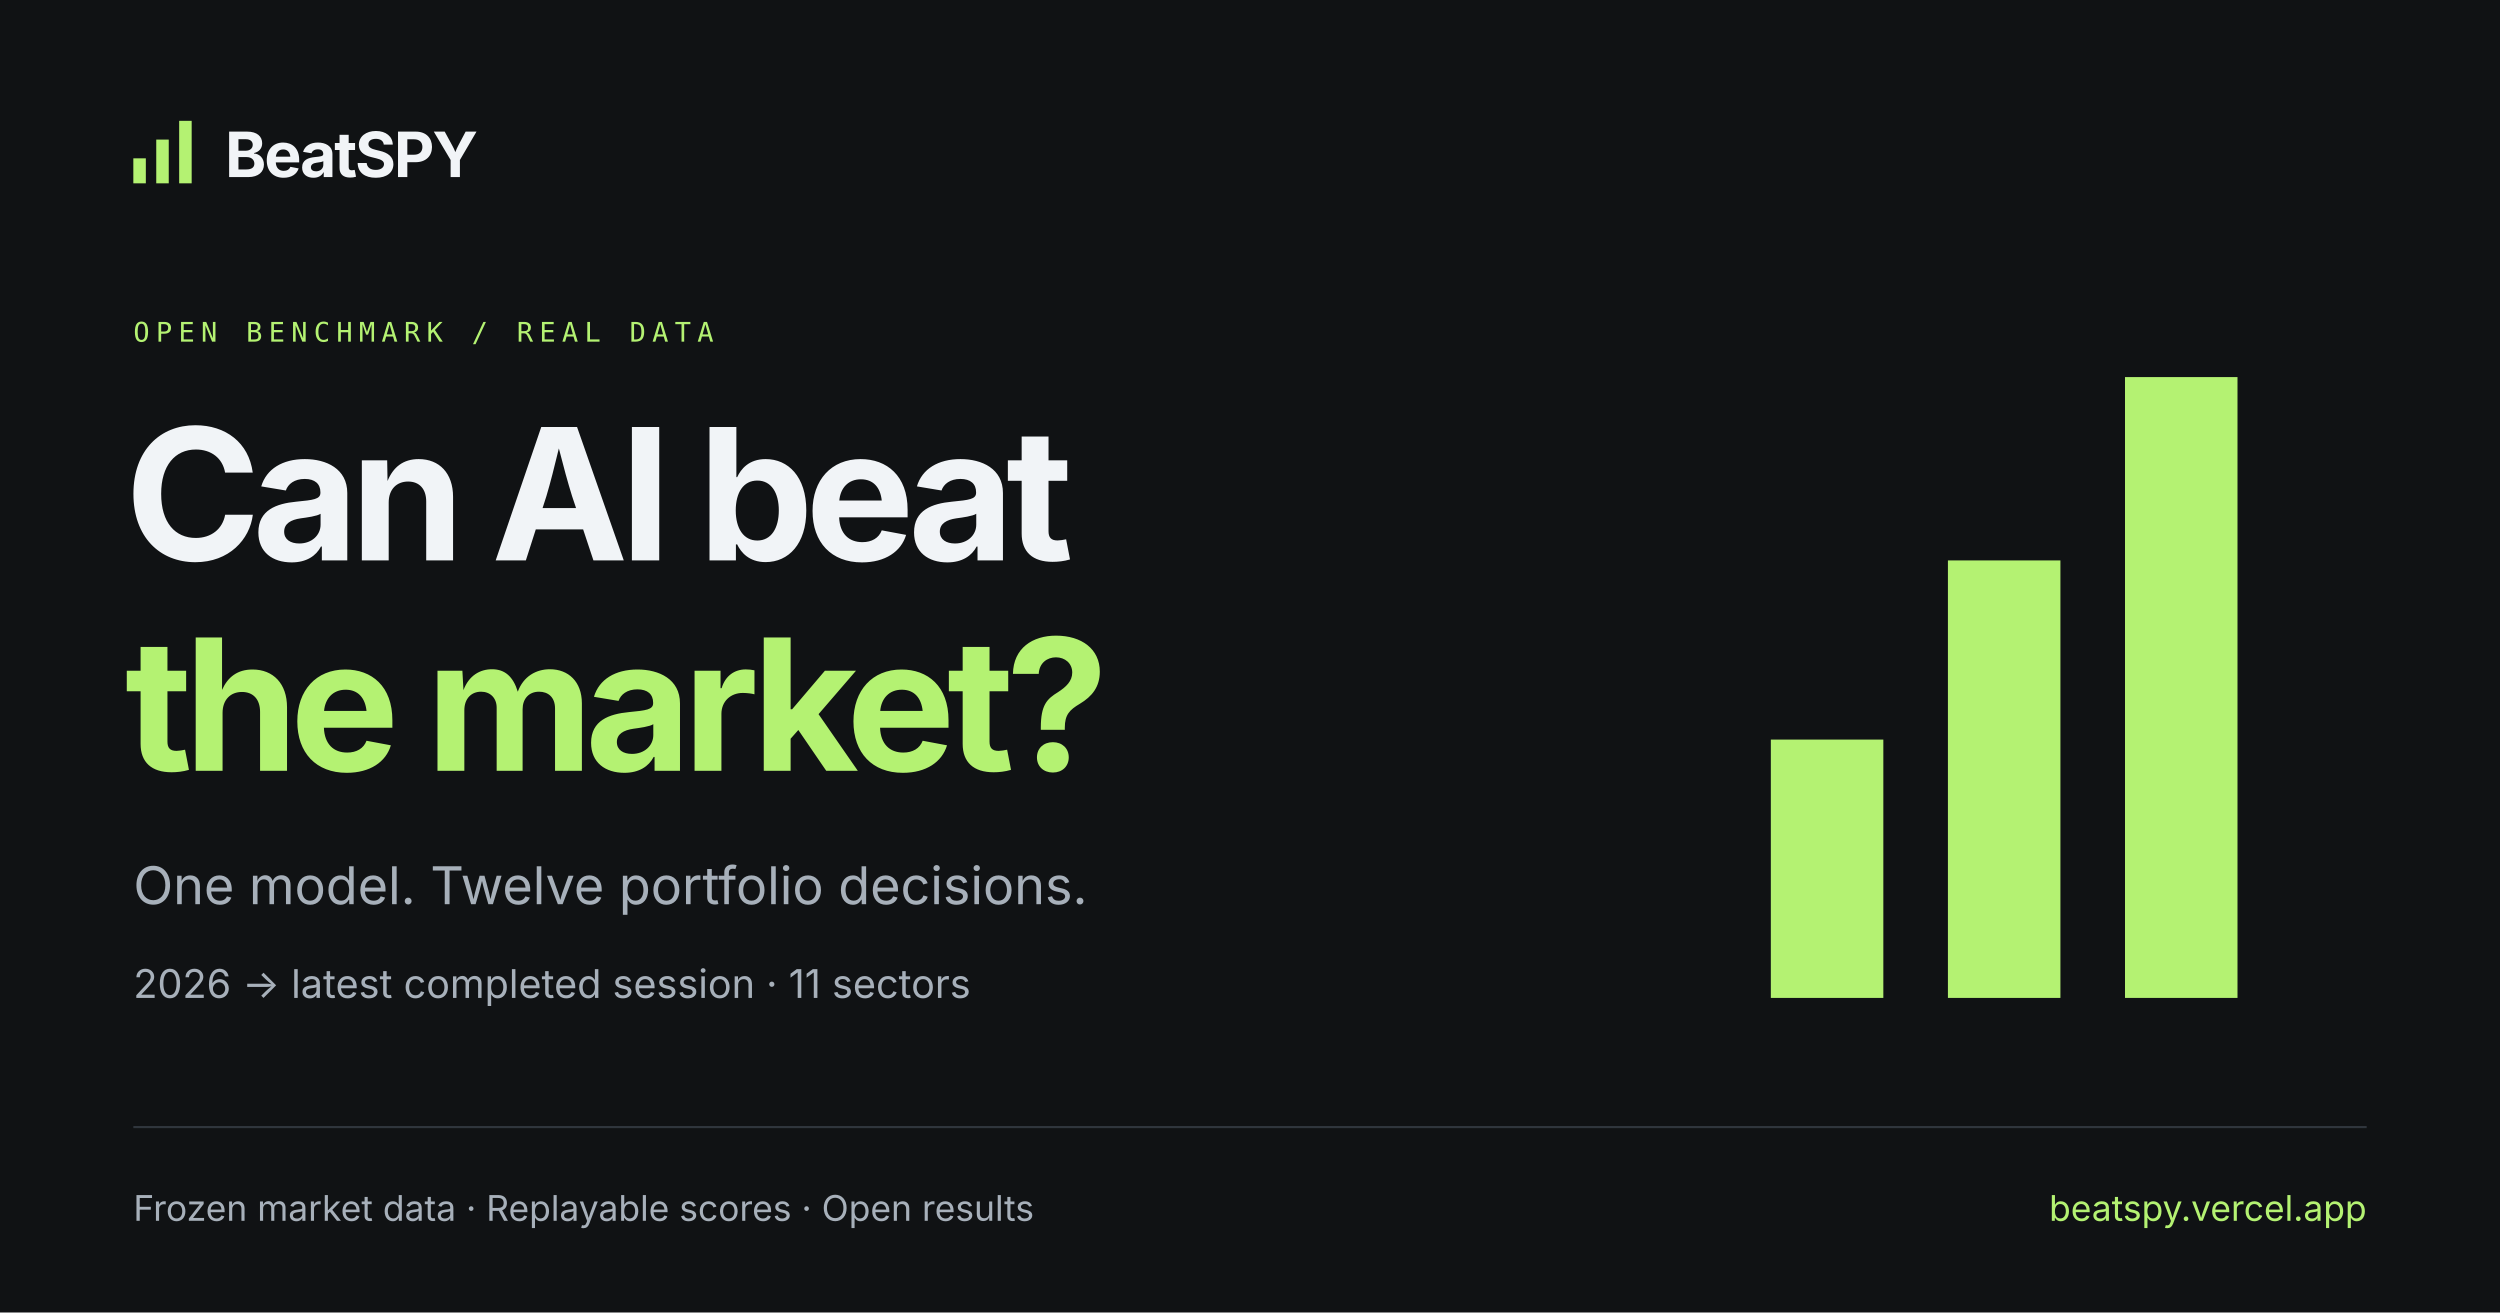
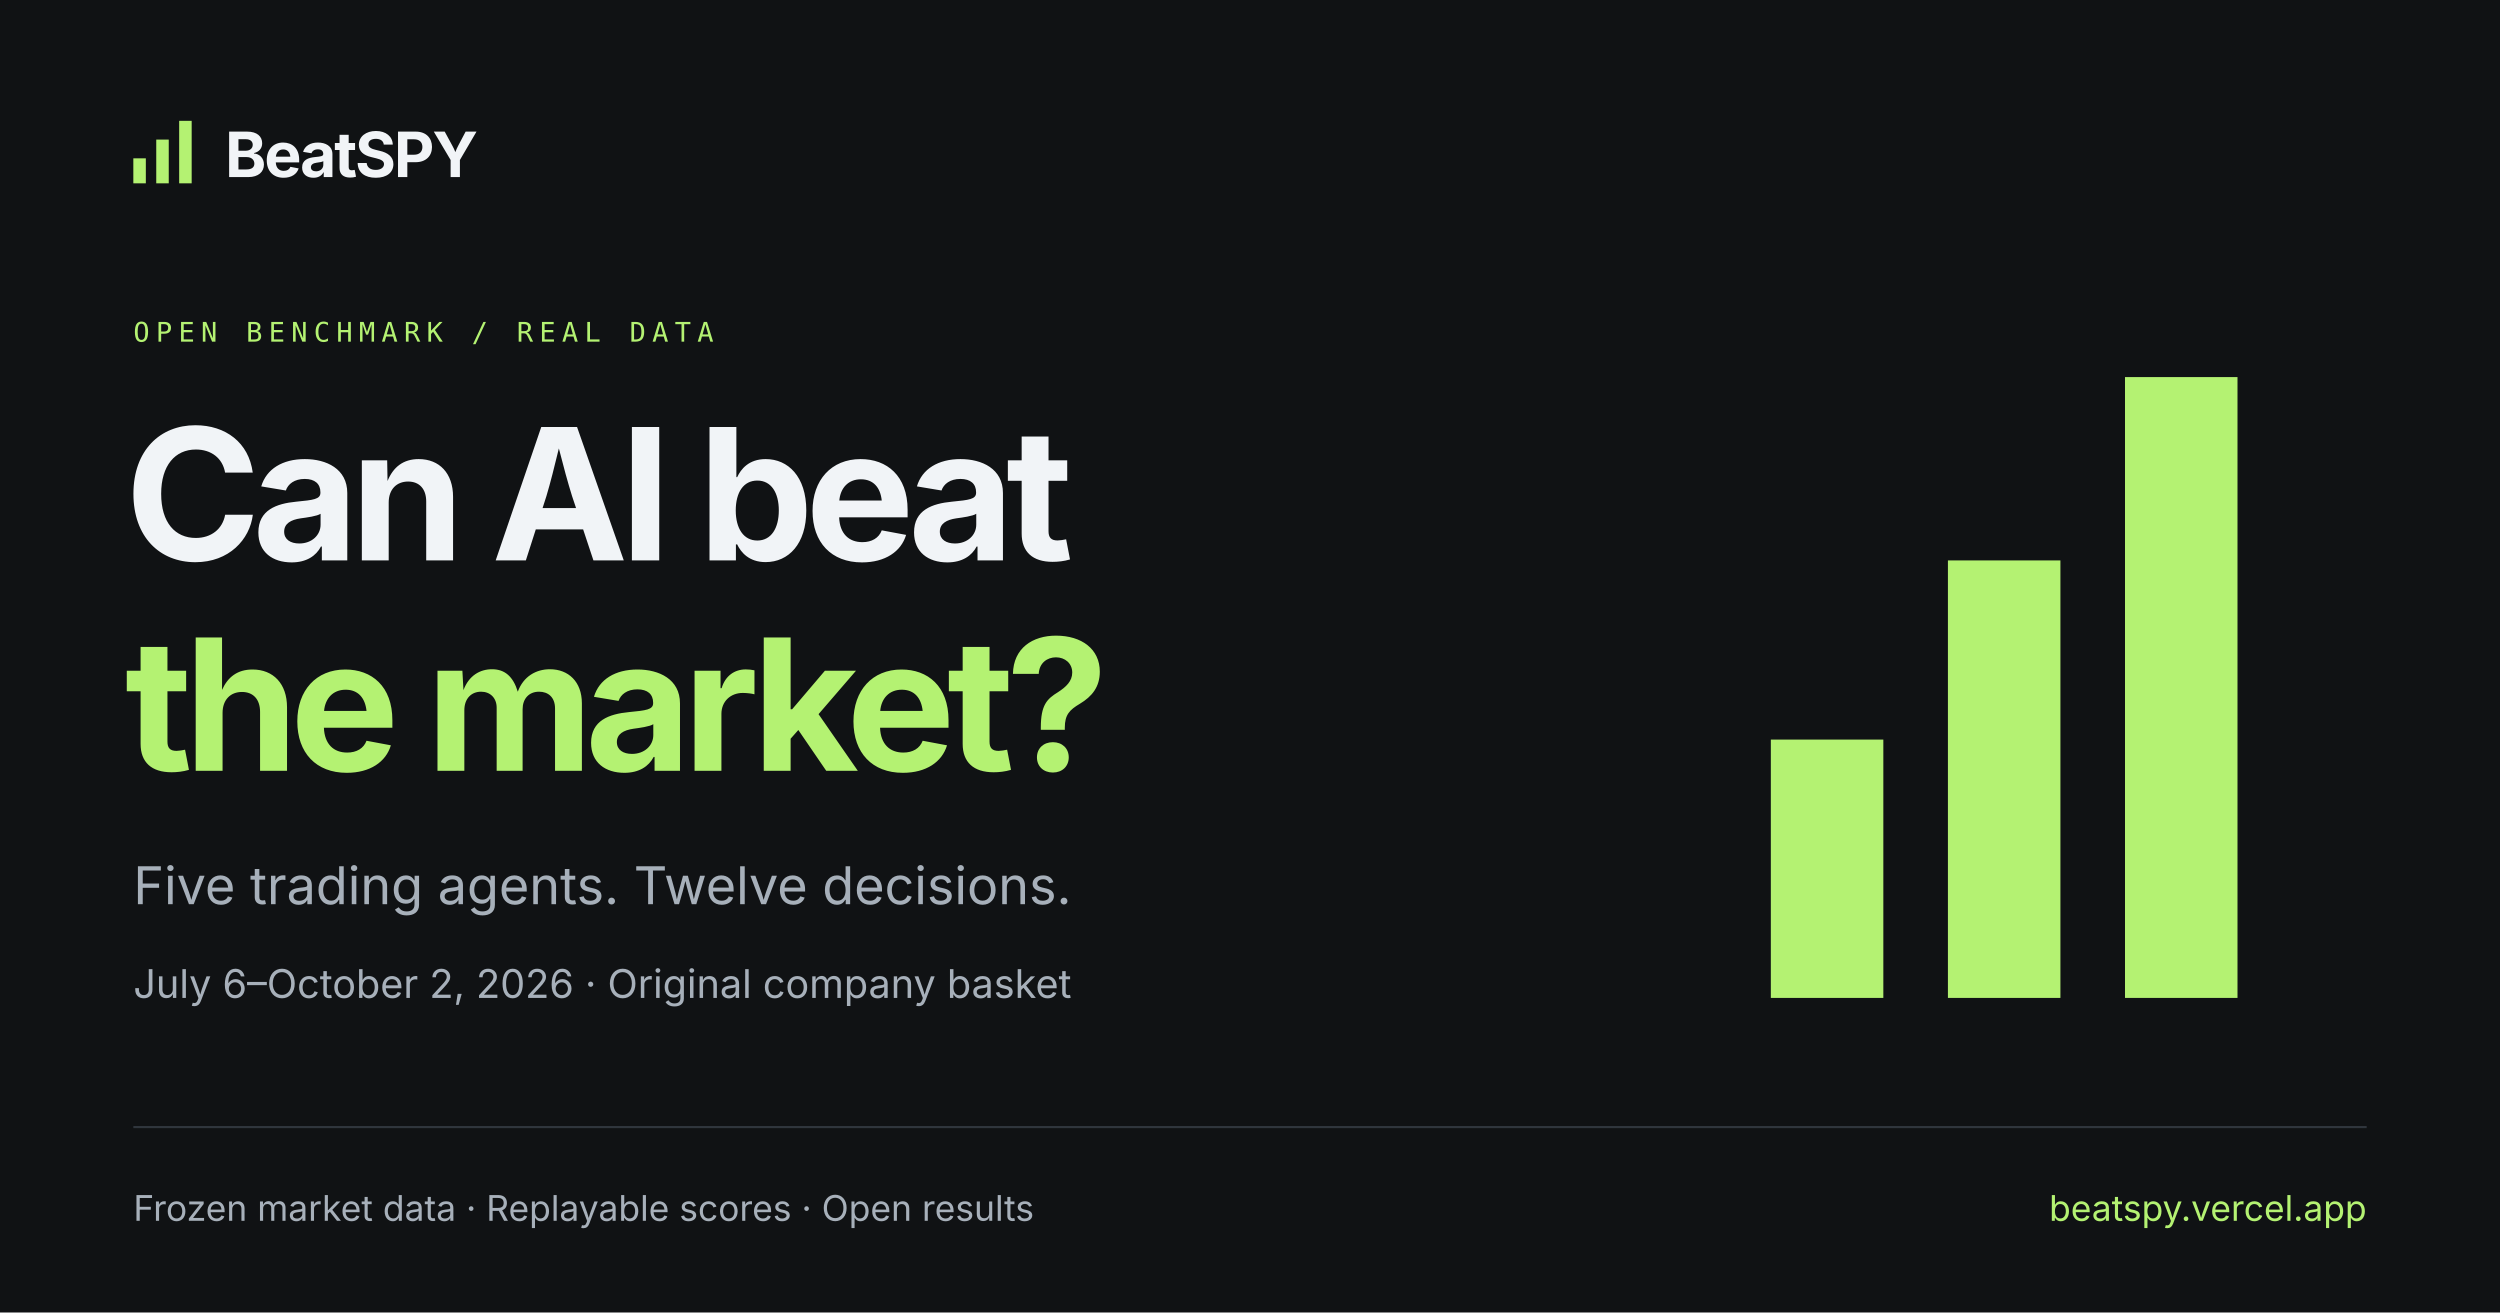
<svg xmlns="http://www.w3.org/2000/svg" width="1200" height="630" viewBox="0 0 1200 630">
  <rect width="1200" height="630" fill="#101214" />
  <g font-family="Inter, Segoe UI, Arial, sans-serif">
    <g transform="translate(64 56)">
      <path d="M0 32V20h6v12zm11 0V11h6v21zm11 0V2h6v30z" fill="#b4f272" />
      <text x="44" y="29" fill="#f1f4f7" font-size="30" font-weight="700" letter-spacing="-1">BeatSPY</text>
    </g>
    <text x="64" y="164" fill="#b4f272" font-size="13" font-family="Consolas, monospace" letter-spacing="3">OPEN BENCHMARK / REAL DATA</text>
    <text x="60" y="269" fill="#f1f4f7" font-size="88" font-weight="650" letter-spacing="-4">Can AI beat</text>
    <text x="60" y="370" fill="#b4f272" font-size="88" font-weight="650" letter-spacing="-4">the market?</text>
-     <text x="64" y="434" fill="#a7b0ba" font-size="25">One model. Twelve portfolio decisions.</text>
-     <text x="64" y="479" fill="#a7b0ba" font-size="19">2026 → latest completed session · 11 sectors</text>
+     <text x="64" y="434" fill="#a7b0ba" font-size="25">Five trading agents. Twelve decisions.</text>
+     <text x="64" y="479" fill="#a7b0ba" font-size="19">July 6–October 2, 2026 · Original company basket</text>
    <g fill="#b4f272">
      <rect x="850" y="355" width="54" height="124" />
      <rect x="935" y="269" width="54" height="210" />
      <rect x="1020" y="181" width="54" height="298" />
    </g>
    <path d="M64 541H1136" stroke="#30363d" />
    <text x="64" y="586" fill="#a7b0ba" font-size="17">Frozen market data · Replayable scores · Open results</text>
    <text x="1136" y="586" text-anchor="end" fill="#b4f272" font-size="17">beatspy.vercel.app</text>
  </g>
</svg>
